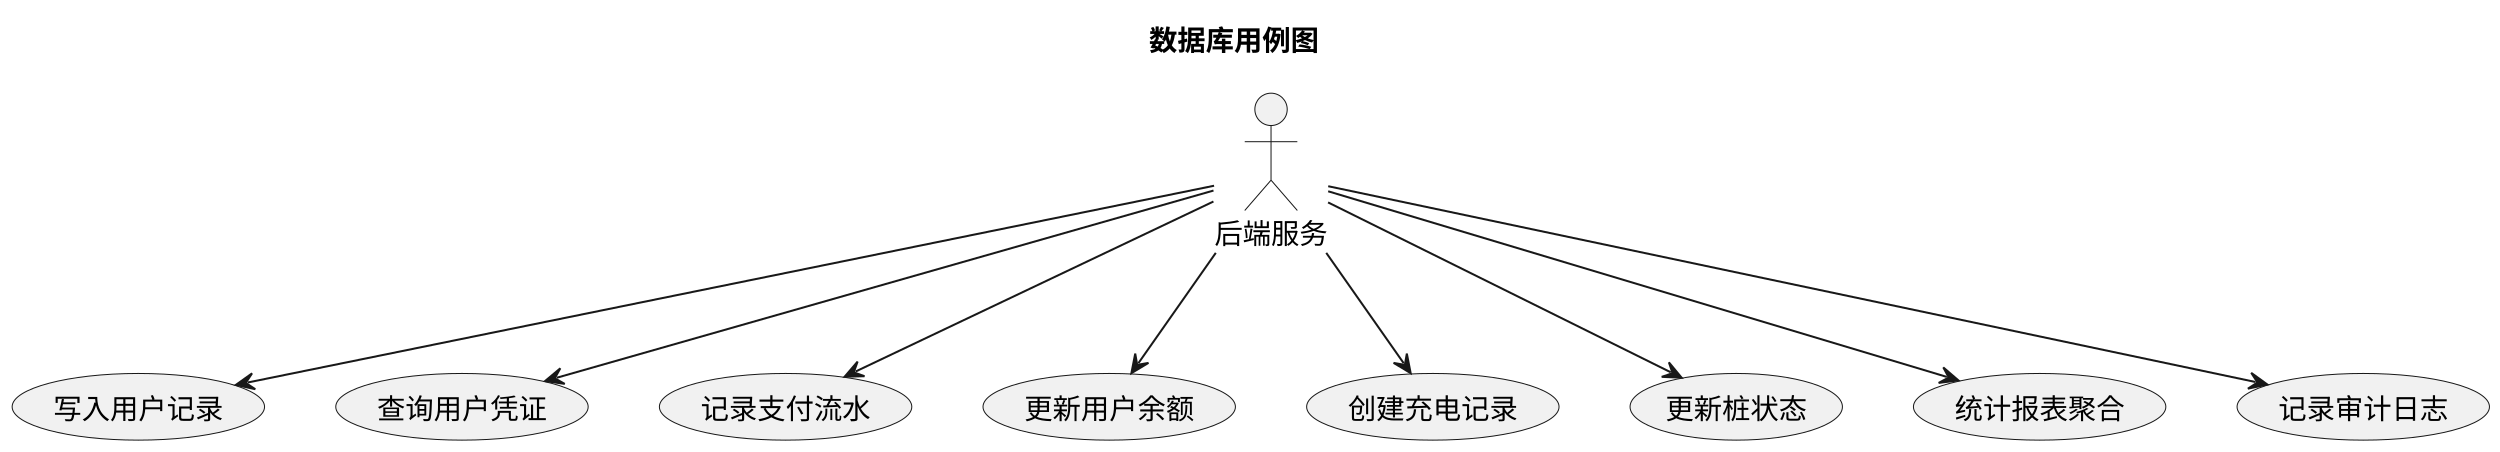
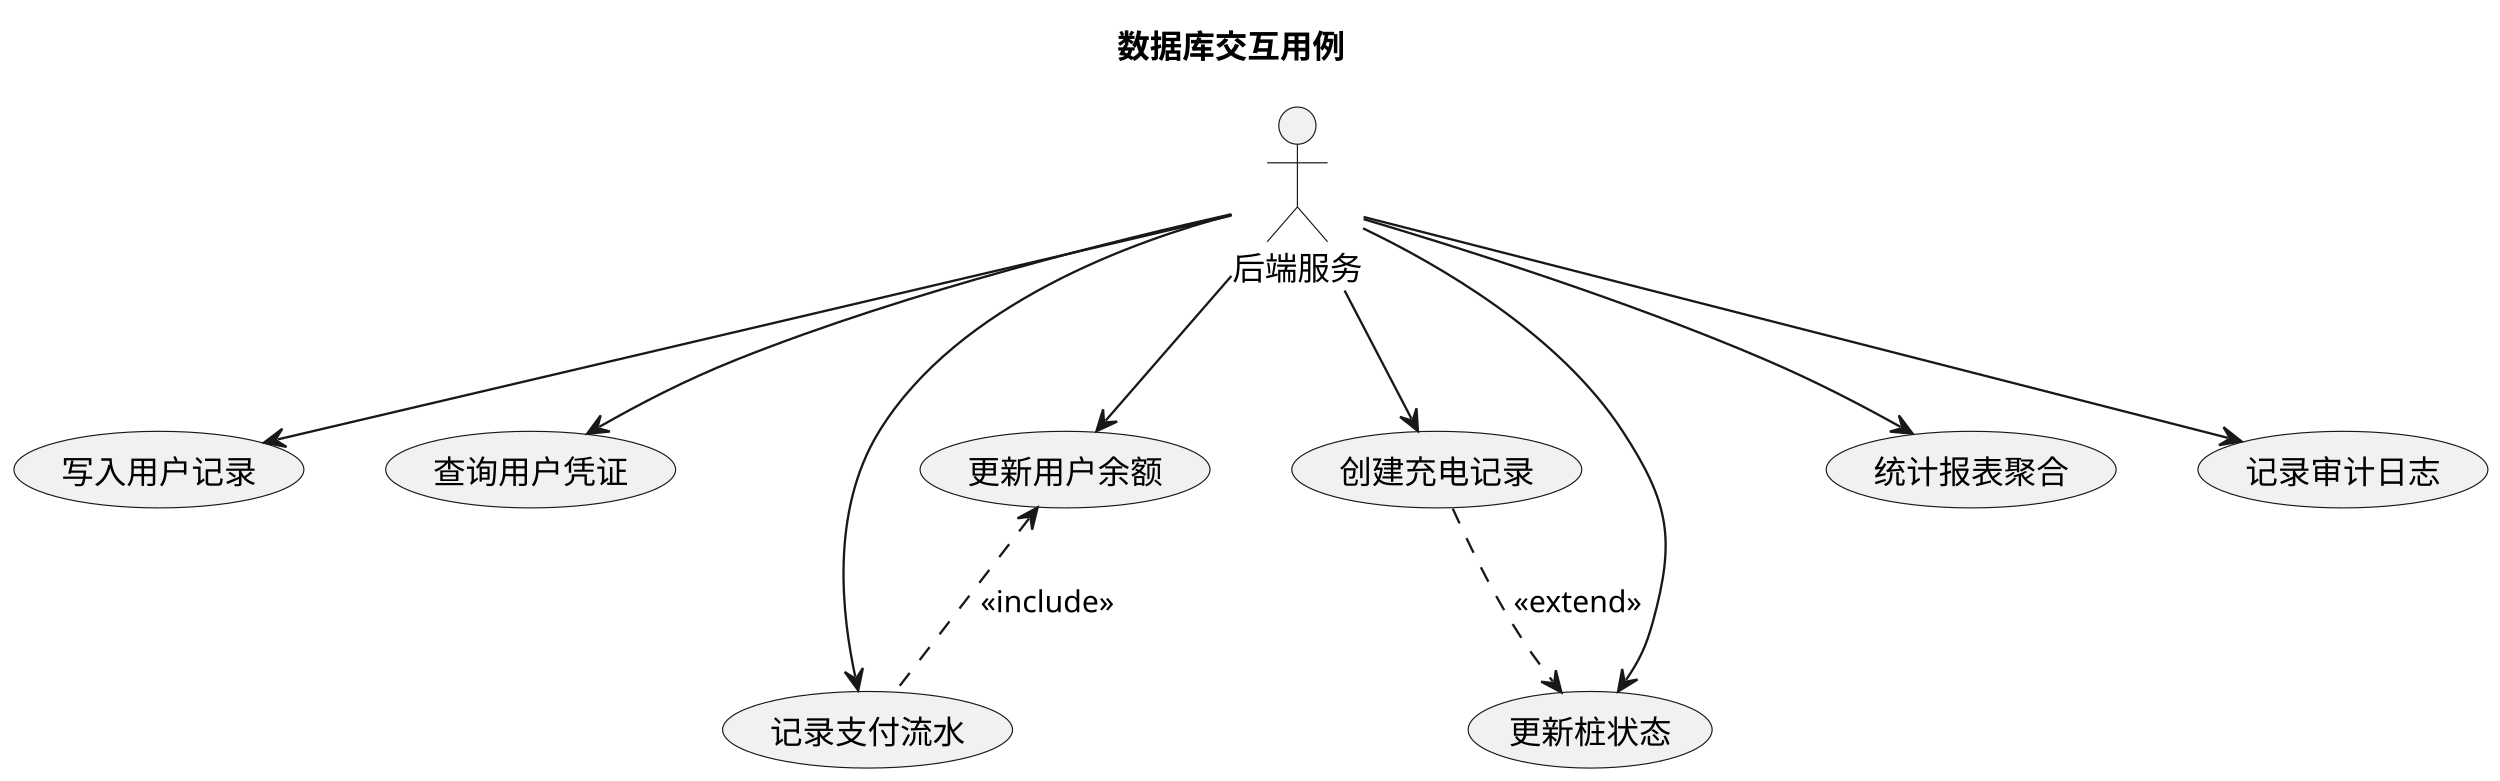
- <svg xmlns="http://www.w3.org/2000/svg" contentStyleType="text/css" data-diagram-type="DESCRIPTION" height="223px" preserveAspectRatio="none" style="width:1236px;height:223px;background:#FFFFFF;" version="1.1" viewBox="0 0 1236 223" width="1236px" zoomAndPan="magnify">
+ <svg xmlns="http://www.w3.org/2000/svg" contentStyleType="text/css" data-diagram-type="DESCRIPTION" height="336px" preserveAspectRatio="none" style="width:1076px;height:336px;background:#FFFFFF;" version="1.1" viewBox="0 0 1076 336" width="1076px" zoomAndPan="magnify">
  <defs />
  <g>
    <g class="title" data-source-line="1">
-       <text fill="#000000" font-family="sans-serif" font-size="14" font-weight="bold" lengthAdjust="spacing" textLength="86.625" x="568.085" y="24.966">数据库用例图</text>
+       <text fill="#000000" font-family="sans-serif" font-size="14" font-weight="bold" lengthAdjust="spacing" textLength="101.062" x="480.866" y="24.966">数据库交互用例</text>
    </g>
    <g class="entity" data-entity="BE" data-source-line="4" data-uid="ent0002" id="entity_BE">
-       <ellipse cx="628.4" cy="54.068" fill="#F1F1F1" rx="8" ry="8" style="stroke:#181818;stroke-width:0.5;" />
-       <path d="M628.4,62.068 L628.4,89.068 M615.4,70.068 L641.4,70.068 M628.4,89.068 L615.4,104.068 M628.4,89.068 L641.4,104.068" fill="none" style="stroke:#181818;stroke-width:0.5;" />
-       <text fill="#000000" font-family="sans-serif" font-size="14" lengthAdjust="spacing" textLength="56" x="600.4" y="120.534">后端服务</text>
+       <ellipse cx="558.4" cy="54.068" fill="#F1F1F1" rx="8" ry="8" style="stroke:#181818;stroke-width:0.5;" />
+       <path d="M558.4,62.068 L558.4,89.068 M545.4,70.068 L571.4,70.068 M558.4,89.068 L545.4,104.068 M558.4,89.068 L571.4,104.068" fill="none" style="stroke:#181818;stroke-width:0.5;" />
+       <text fill="#000000" font-family="sans-serif" font-size="14" lengthAdjust="spacing" textLength="56" x="530.4" y="120.534">后端服务</text>
    </g>
    <g class="entity" data-entity="UC1" data-source-line="6" data-uid="ent0003" id="entity_UC1">
-       <ellipse cx="68.397" cy="201.121" fill="#F1F1F1" rx="62.397" ry="16.483" style="stroke:#181818;stroke-width:0.5;" />
-       <text fill="#000000" font-family="sans-serif" font-size="14" lengthAdjust="spacing" textLength="84" x="26.397" y="207.155">写入用户记录</text>
+       <ellipse cx="68.397" cy="202.121" fill="#F1F1F1" rx="62.397" ry="16.483" style="stroke:#181818;stroke-width:0.5;" />
+       <text fill="#000000" font-family="sans-serif" font-size="14" lengthAdjust="spacing" textLength="84" x="26.397" y="208.155">写入用户记录</text>
    </g>
    <g class="entity" data-entity="UC2" data-source-line="7" data-uid="ent0004" id="entity_UC2">
-       <ellipse cx="228.397" cy="201.121" fill="#F1F1F1" rx="62.397" ry="16.483" style="stroke:#181818;stroke-width:0.5;" />
-       <text fill="#000000" font-family="sans-serif" font-size="14" lengthAdjust="spacing" textLength="84" x="186.397" y="207.155">查询用户凭证</text>
+       <ellipse cx="228.397" cy="202.121" fill="#F1F1F1" rx="62.397" ry="16.483" style="stroke:#181818;stroke-width:0.5;" />
+       <text fill="#000000" font-family="sans-serif" font-size="14" lengthAdjust="spacing" textLength="84" x="186.397" y="208.155">查询用户凭证</text>
    </g>
    <g class="entity" data-entity="UC3" data-source-line="8" data-uid="ent0005" id="entity_UC3">
-       <ellipse cx="388.397" cy="201.121" fill="#F1F1F1" rx="62.397" ry="16.483" style="stroke:#181818;stroke-width:0.5;" />
-       <text fill="#000000" font-family="sans-serif" font-size="14" lengthAdjust="spacing" textLength="84" x="346.397" y="207.155">记录支付流水</text>
+       <ellipse cx="373.397" cy="314.091" fill="#F1F1F1" rx="62.397" ry="16.483" style="stroke:#181818;stroke-width:0.5;" />
+       <text fill="#000000" font-family="sans-serif" font-size="14" lengthAdjust="spacing" textLength="84" x="331.397" y="320.125">记录支付流水</text>
    </g>
    <g class="entity" data-entity="UC4" data-source-line="9" data-uid="ent0006" id="entity_UC4">
-       <ellipse cx="548.397" cy="201.121" fill="#F1F1F1" rx="62.397" ry="16.483" style="stroke:#181818;stroke-width:0.5;" />
-       <text fill="#000000" font-family="sans-serif" font-size="14" lengthAdjust="spacing" textLength="84" x="506.397" y="207.155">更新用户余额</text>
+       <ellipse cx="458.397" cy="202.121" fill="#F1F1F1" rx="62.397" ry="16.483" style="stroke:#181818;stroke-width:0.5;" />
+       <text fill="#000000" font-family="sans-serif" font-size="14" lengthAdjust="spacing" textLength="84" x="416.397" y="208.155">更新用户余额</text>
    </g>
    <g class="entity" data-entity="UC5" data-source-line="10" data-uid="ent0007" id="entity_UC5">
-       <ellipse cx="708.397" cy="201.121" fill="#F1F1F1" rx="62.397" ry="16.483" style="stroke:#181818;stroke-width:0.5;" />
-       <text fill="#000000" font-family="sans-serif" font-size="14" lengthAdjust="spacing" textLength="84" x="666.397" y="207.155">创建充电记录</text>
+       <ellipse cx="618.397" cy="202.121" fill="#F1F1F1" rx="62.397" ry="16.483" style="stroke:#181818;stroke-width:0.5;" />
+       <text fill="#000000" font-family="sans-serif" font-size="14" lengthAdjust="spacing" textLength="84" x="576.397" y="208.155">创建充电记录</text>
    </g>
    <g class="entity" data-entity="UC6" data-source-line="11" data-uid="ent0008" id="entity_UC6">
-       <ellipse cx="858.398" cy="201.121" fill="#F1F1F1" rx="52.498" ry="16.483" style="stroke:#181818;stroke-width:0.5;" />
-       <text fill="#000000" font-family="sans-serif" font-size="14" lengthAdjust="spacing" textLength="70" x="823.398" y="207.155">更新桩状态</text>
+       <ellipse cx="684.398" cy="314.091" fill="#F1F1F1" rx="52.498" ry="16.483" style="stroke:#181818;stroke-width:0.5;" />
+       <text fill="#000000" font-family="sans-serif" font-size="14" lengthAdjust="spacing" textLength="70" x="649.398" y="320.125">更新桩状态</text>
    </g>
    <g class="entity" data-entity="UC7" data-source-line="12" data-uid="ent0009" id="entity_UC7">
-       <ellipse cx="1008.397" cy="201.121" fill="#F1F1F1" rx="62.397" ry="16.483" style="stroke:#181818;stroke-width:0.5;" />
-       <text fill="#000000" font-family="sans-serif" font-size="14" lengthAdjust="spacing" textLength="84" x="966.397" y="207.155">统计报表聚合</text>
+       <ellipse cx="848.397" cy="202.121" fill="#F1F1F1" rx="62.397" ry="16.483" style="stroke:#181818;stroke-width:0.5;" />
+       <text fill="#000000" font-family="sans-serif" font-size="14" lengthAdjust="spacing" textLength="84" x="806.397" y="208.155">统计报表聚合</text>
    </g>
    <g class="entity" data-entity="UC8" data-source-line="13" data-uid="ent0010" id="entity_UC8">
-       <ellipse cx="1168.397" cy="201.121" fill="#F1F1F1" rx="62.397" ry="16.483" style="stroke:#181818;stroke-width:0.5;" />
-       <text fill="#000000" font-family="sans-serif" font-size="14" lengthAdjust="spacing" textLength="84" x="1126.397" y="207.155">记录审计日志</text>
+       <ellipse cx="1008.397" cy="202.121" fill="#F1F1F1" rx="62.397" ry="16.483" style="stroke:#181818;stroke-width:0.5;" />
+       <text fill="#000000" font-family="sans-serif" font-size="14" lengthAdjust="spacing" textLength="84" x="966.397" y="208.155">记录审计日志</text>
    </g>
    <g class="link" data-entity-1="BE" data-entity-2="UC1" data-source-line="15" data-uid="lnk11" id="link_BE_UC1">
-       <path d="M600.24,91.828 C510.42,110.118 235.799,166.031 122.479,189.101" fill="none" id="BE-to-UC1" style="stroke:#181818;stroke-width:1;" />
-       <polygon fill="#181818" points="116.6,190.298,126.217,192.422,121.499,189.3,124.621,184.583,116.6,190.298" style="stroke:#181818;stroke-width:1;" />
+       <path d="M529.93,92.778 C448.34,111.938 218.921,165.787 119.471,189.127" fill="none" id="BE-to-UC1" style="stroke:#181818;stroke-width:1;" />
+       <polygon fill="#181818" points="113.63,190.498,123.306,192.336,118.498,189.356,121.478,184.547,113.63,190.498" style="stroke:#181818;stroke-width:1;" />
    </g>
    <g class="link" data-entity-1="BE" data-entity-2="UC2" data-source-line="16" data-uid="lnk12" id="link_BE_UC2">
-       <path d="M599.95,94.208 C530.25,114.078 356.51,163.593 275.23,186.763" fill="none" id="BE-to-UC2" style="stroke:#181818;stroke-width:1;" />
-       <polygon fill="#181818" points="269.46,188.408,279.212,189.787,274.268,187.037,277.019,182.094,269.46,188.408" style="stroke:#181818;stroke-width:1;" />
+       <path d="M529.95,92.198 C484.22,102.448 391.95,124.928 317.4,154.638 C294.73,163.668 275.446,173.763 257.906,183.733" fill="none" id="BE-to-UC2" style="stroke:#181818;stroke-width:1;" />
+       <polygon fill="#181818" points="252.69,186.698,262.491,185.728,257.037,184.227,258.538,178.773,252.69,186.698" style="stroke:#181818;stroke-width:1;" />
    </g>
    <g class="link" data-entity-1="BE" data-entity-2="UC3" data-source-line="17" data-uid="lnk13" id="link_BE_UC3">
-       <path d="M599.92,99.628 C553.98,121.448 469.389,161.633 422.999,183.673" fill="none" id="BE-to-UC3" style="stroke:#181818;stroke-width:1;" />
-       <polygon fill="#181818" points="417.58,186.248,427.426,185.999,422.096,184.102,423.993,178.773,417.58,186.248" style="stroke:#181818;stroke-width:1;" />
+       <path d="M530.18,92.468 C488.67,103.488 412.41,130.468 378.4,185.638 C356.9,220.508 362.596,265.673 368.116,291.293" fill="none" id="BE-to-UC3" style="stroke:#181818;stroke-width:1;" />
+       <polygon fill="#181818" points="369.38,297.158,371.395,287.517,368.327,292.27,363.574,289.202,369.38,297.158" style="stroke:#181818;stroke-width:1;" />
    </g>
    <g class="link" data-entity-1="BE" data-entity-2="UC4" data-source-line="18" data-uid="lnk14" id="link_BE_UC4">
-       <path d="M601.09,125.018 C586.79,145.398 573.517,164.317 562.807,179.577" fill="none" id="BE-to-UC4" style="stroke:#181818;stroke-width:1;" />
-       <polygon fill="#181818" points="559.36,184.488,567.804,179.419,562.232,180.395,561.256,174.823,559.36,184.488" style="stroke:#181818;stroke-width:1;" />
+       <path d="M530.01,118.758 C510.95,140.668 490.645,164.018 475.825,181.078" fill="none" id="BE-to-UC4" style="stroke:#181818;stroke-width:1;" />
+       <polygon fill="#181818" points="471.89,185.608,480.812,181.437,475.169,181.833,474.772,176.19,471.89,185.608" style="stroke:#181818;stroke-width:1;" />
    </g>
    <g class="link" data-entity-1="BE" data-entity-2="UC5" data-source-line="19" data-uid="lnk15" id="link_BE_UC5">
-       <path d="M655.7,125.018 C670.01,145.398 683.285,164.315 693.985,179.575" fill="none" id="BE-to-UC5" style="stroke:#181818;stroke-width:1;" />
-       <polygon fill="#181818" points="697.43,184.488,695.538,174.822,694.559,180.394,688.988,179.415,697.43,184.488" style="stroke:#181818;stroke-width:1;" />
+       <path d="M578.71,125.038 C589.52,145.768 599.433,164.779 607.504,180.239" fill="none" id="BE-to-UC5" style="stroke:#181818;stroke-width:1;" />
+       <polygon fill="#181818" points="610.28,185.558,609.661,175.728,607.966,181.125,602.569,179.43,610.28,185.558" style="stroke:#181818;stroke-width:1;" />
    </g>
    <g class="link" data-entity-1="BE" data-entity-2="UC6" data-source-line="20" data-uid="lnk16" id="link_BE_UC6">
-       <path d="M656.6,100.078 C701.22,122.198 782.154,162.323 826.014,184.063" fill="none" id="BE-to-UC6" style="stroke:#181818;stroke-width:1;" />
-       <polygon fill="#181818" points="831.39,186.728,825.103,179.147,826.91,184.507,821.55,186.315,831.39,186.728" style="stroke:#181818;stroke-width:1;" />
+       <path d="M586.66,98.288 C618.97,113.748 670.94,143.548 698.4,185.638 C718.55,216.528 721.16,232.028 711.4,267.598 C708.43,278.408 705.552,284.289 699.802,292.679" fill="none" id="BE-to-UC6" style="stroke:#181818;stroke-width:1;" />
+       <polygon fill="#181818" points="696.41,297.628,704.797,292.465,699.237,293.504,698.198,287.943,696.41,297.628" style="stroke:#181818;stroke-width:1;" />
    </g>
    <g class="link" data-entity-1="BE" data-entity-2="UC7" data-source-line="21" data-uid="lnk17" id="link_BE_UC7">
-       <path d="M656.65,94.578 C723.39,114.598 885.233,163.164 962.493,186.344" fill="none" id="BE-to-UC7" style="stroke:#181818;stroke-width:1;" />
-       <polygon fill="#181818" points="968.24,188.068,960.769,181.65,963.451,186.631,958.47,189.313,968.24,188.068" style="stroke:#181818;stroke-width:1;" />
+       <path d="M586.87,94.308 C626.29,106.008 699.42,128.928 759.4,154.638 C781.51,164.118 800.396,173.962 817.946,183.722" fill="none" id="BE-to-UC7" style="stroke:#181818;stroke-width:1;" />
+       <polygon fill="#181818" points="823.19,186.638,817.269,178.768,818.82,184.208,813.38,185.76,823.19,186.638" style="stroke:#181818;stroke-width:1;" />
    </g>
    <g class="link" data-entity-1="BE" data-entity-2="UC8" data-source-line="22" data-uid="lnk18" id="link_BE_UC8">
-       <path d="M656.67,92.068 C744.23,110.558 1005.73,165.768 1115.12,188.868" fill="none" id="BE-to-UC8" style="stroke:#181818;stroke-width:1;" />
-       <polygon fill="#181818" points="1120.99,190.108,1113.011,184.335,1116.098,189.075,1111.358,192.162,1120.99,190.108" style="stroke:#181818;stroke-width:1;" />
+       <path d="M586.89,93.388 C663.3,112.918 867.357,165.072 958.917,188.472" fill="none" id="BE-to-UC8" style="stroke:#181818;stroke-width:1;" />
+       <polygon fill="#181818" points="964.73,189.958,957.001,183.854,959.886,188.72,955.02,191.605,964.73,189.958" style="stroke:#181818;stroke-width:1;" />
+     </g>
+     <g class="link" data-entity-1="UC4" data-entity-2="UC3" data-source-line="24" data-uid="lnk19" id="link_UC4_UC3">
+       <path d="M442.91,223.155 C426.76,244.045 401.63,276.558 385.39,297.568" fill="none" id="UC4-backto-UC3" style="stroke:#181818;stroke-width:1;stroke-dasharray:7,7;" />
+       <polygon fill="#181818" points="446.58,218.408,437.911,223.082,443.522,222.364,444.24,227.975,446.58,218.408" style="stroke:#181818;stroke-width:1;" />
+       <text fill="#000000" font-family="sans-serif" font-size="13" lengthAdjust="spacing" textLength="57.577" x="421.99" y="263.495">«include»</text>
+     </g>
+     <g class="link" data-entity-1="UC5" data-entity-2="UC6" data-source-line="25" data-uid="lnk20" id="link_UC5_UC6">
+       <path d="M625.26,218.918 C631.28,232.238 640.58,251.628 650.4,267.598 C656.9,278.188 661.53,284.652 668.32,293.283" fill="none" id="UC5-to-UC6" style="stroke:#181818;stroke-width:1;stroke-dasharray:7,7;" />
+       <polygon fill="#181818" points="672.03,297.998,669.609,288.451,668.938,294.068,663.321,293.398,672.03,297.998" style="stroke:#181818;stroke-width:1;" />
+       <text fill="#000000" font-family="sans-serif" font-size="13" lengthAdjust="spacing" textLength="55.497" x="651.4" y="263.495">«extend»</text>
    </g>
  </g>
</svg>
